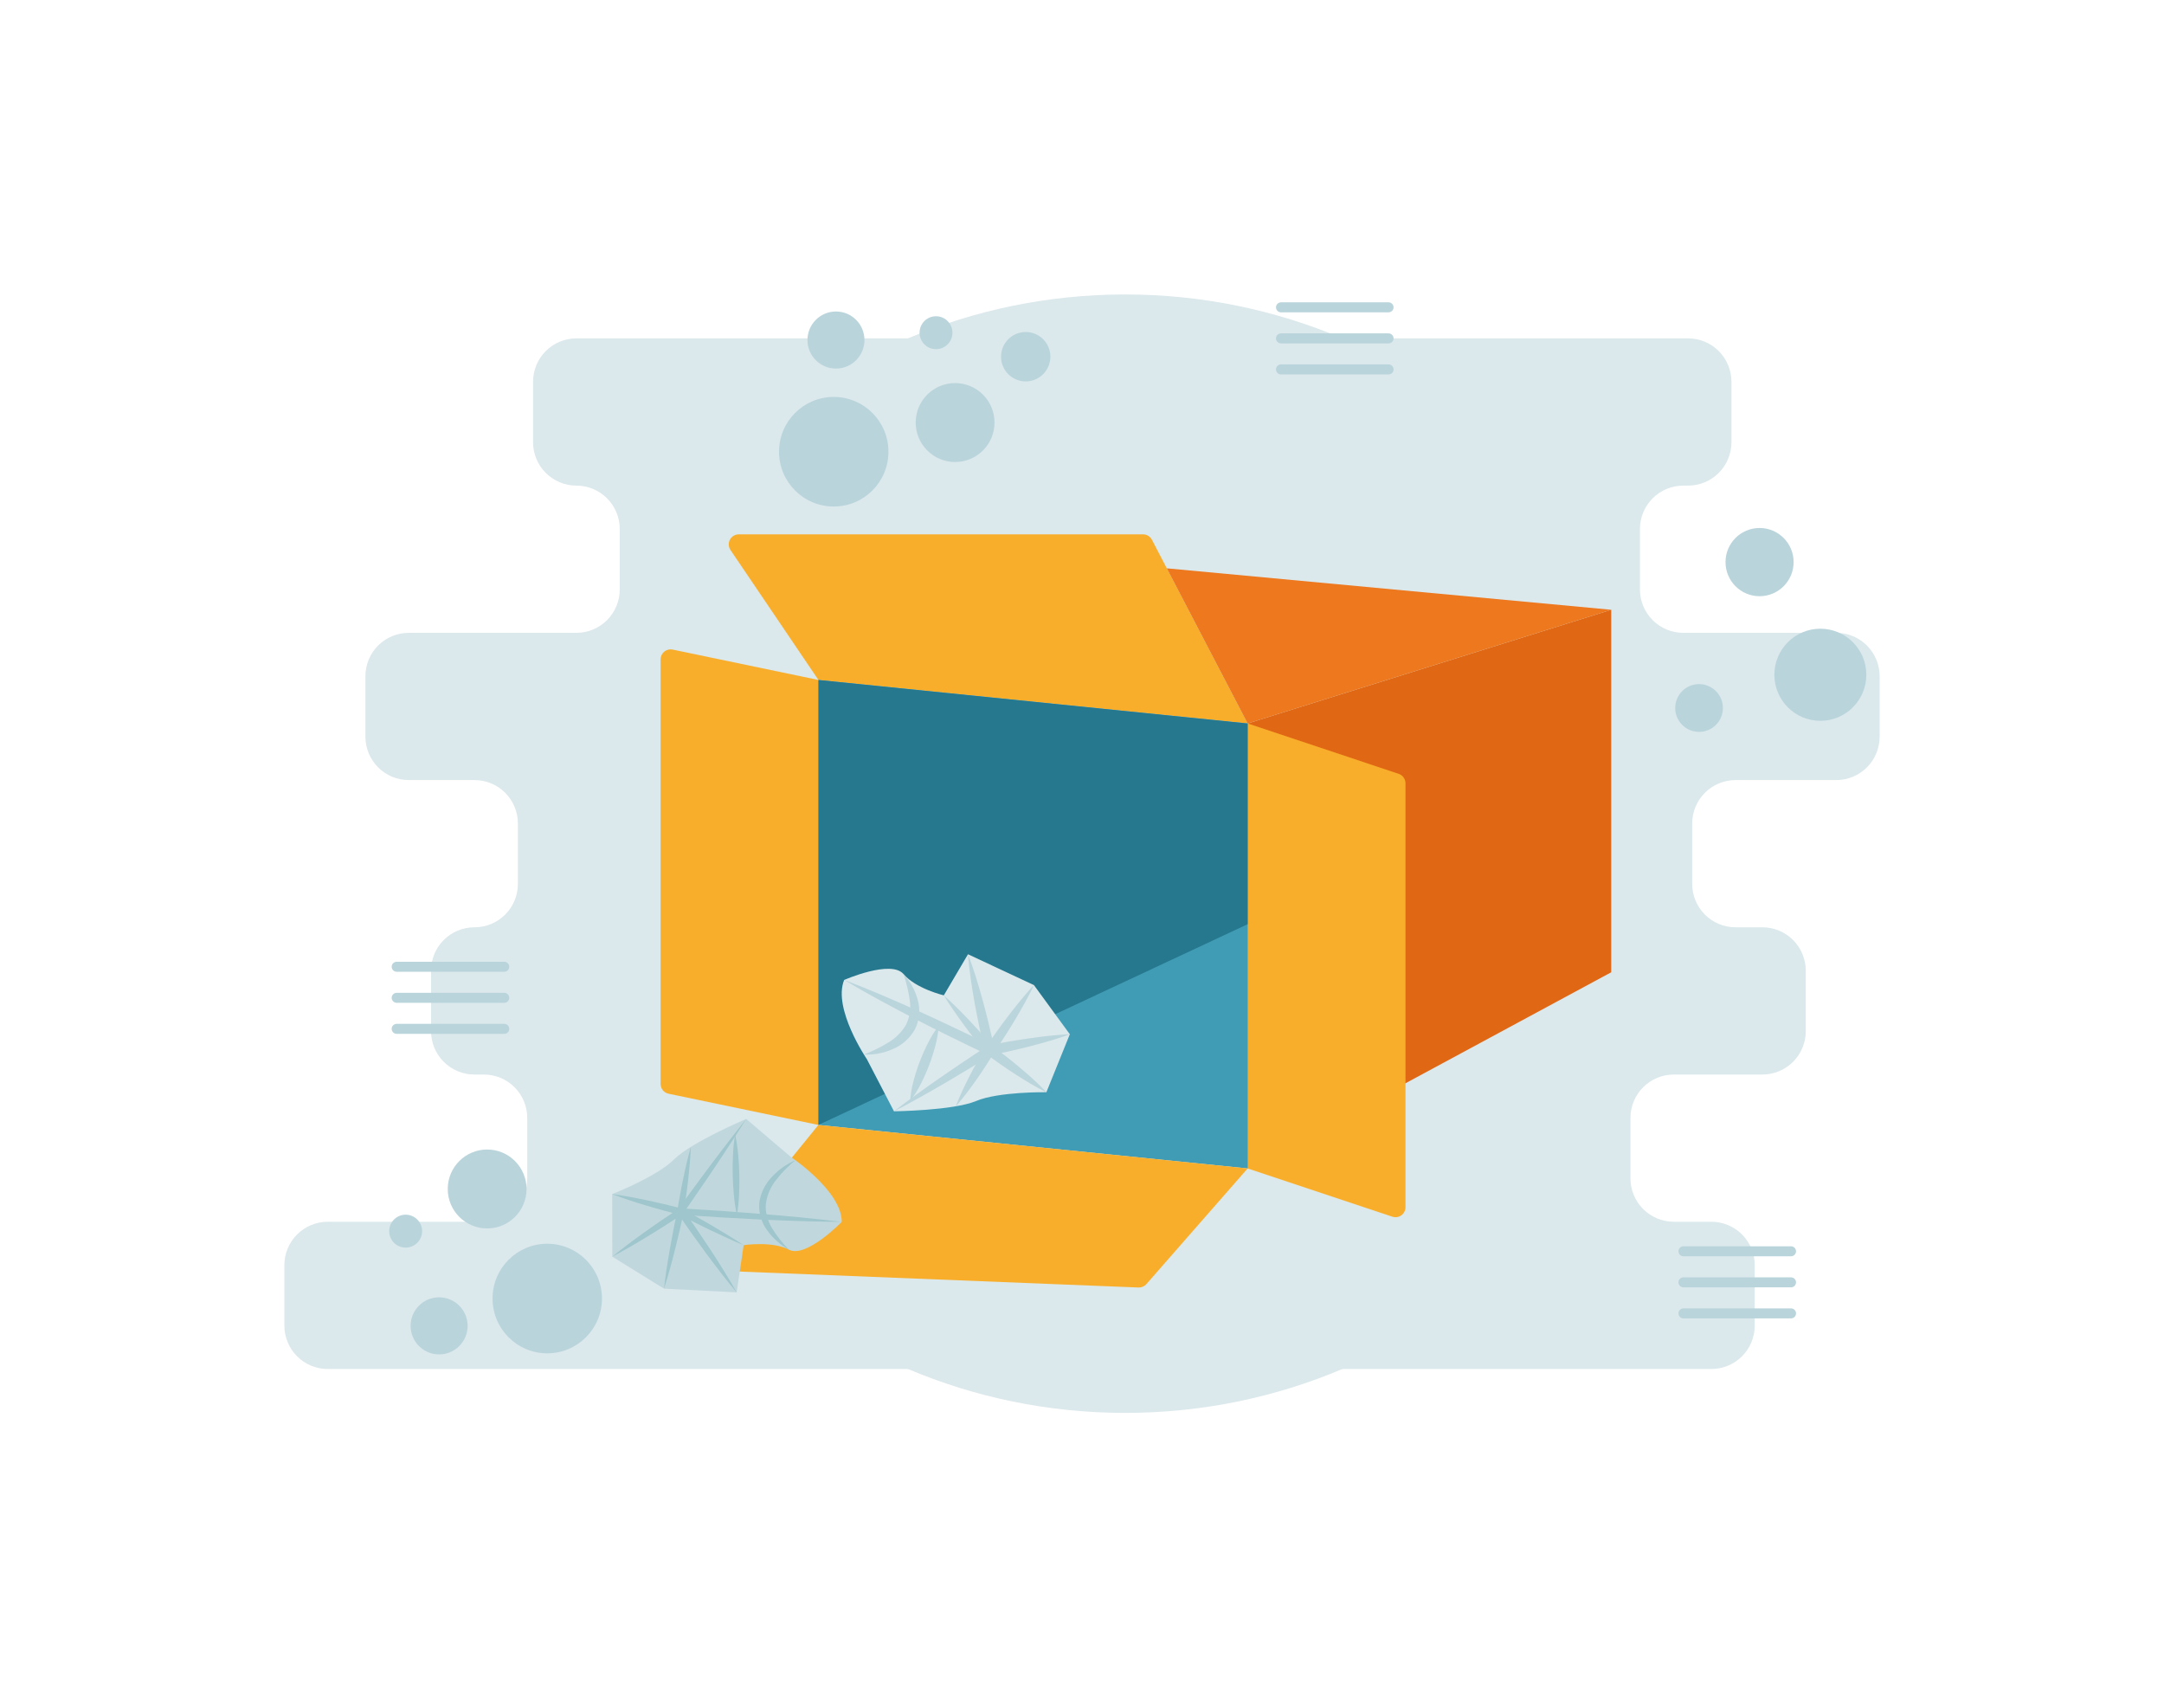
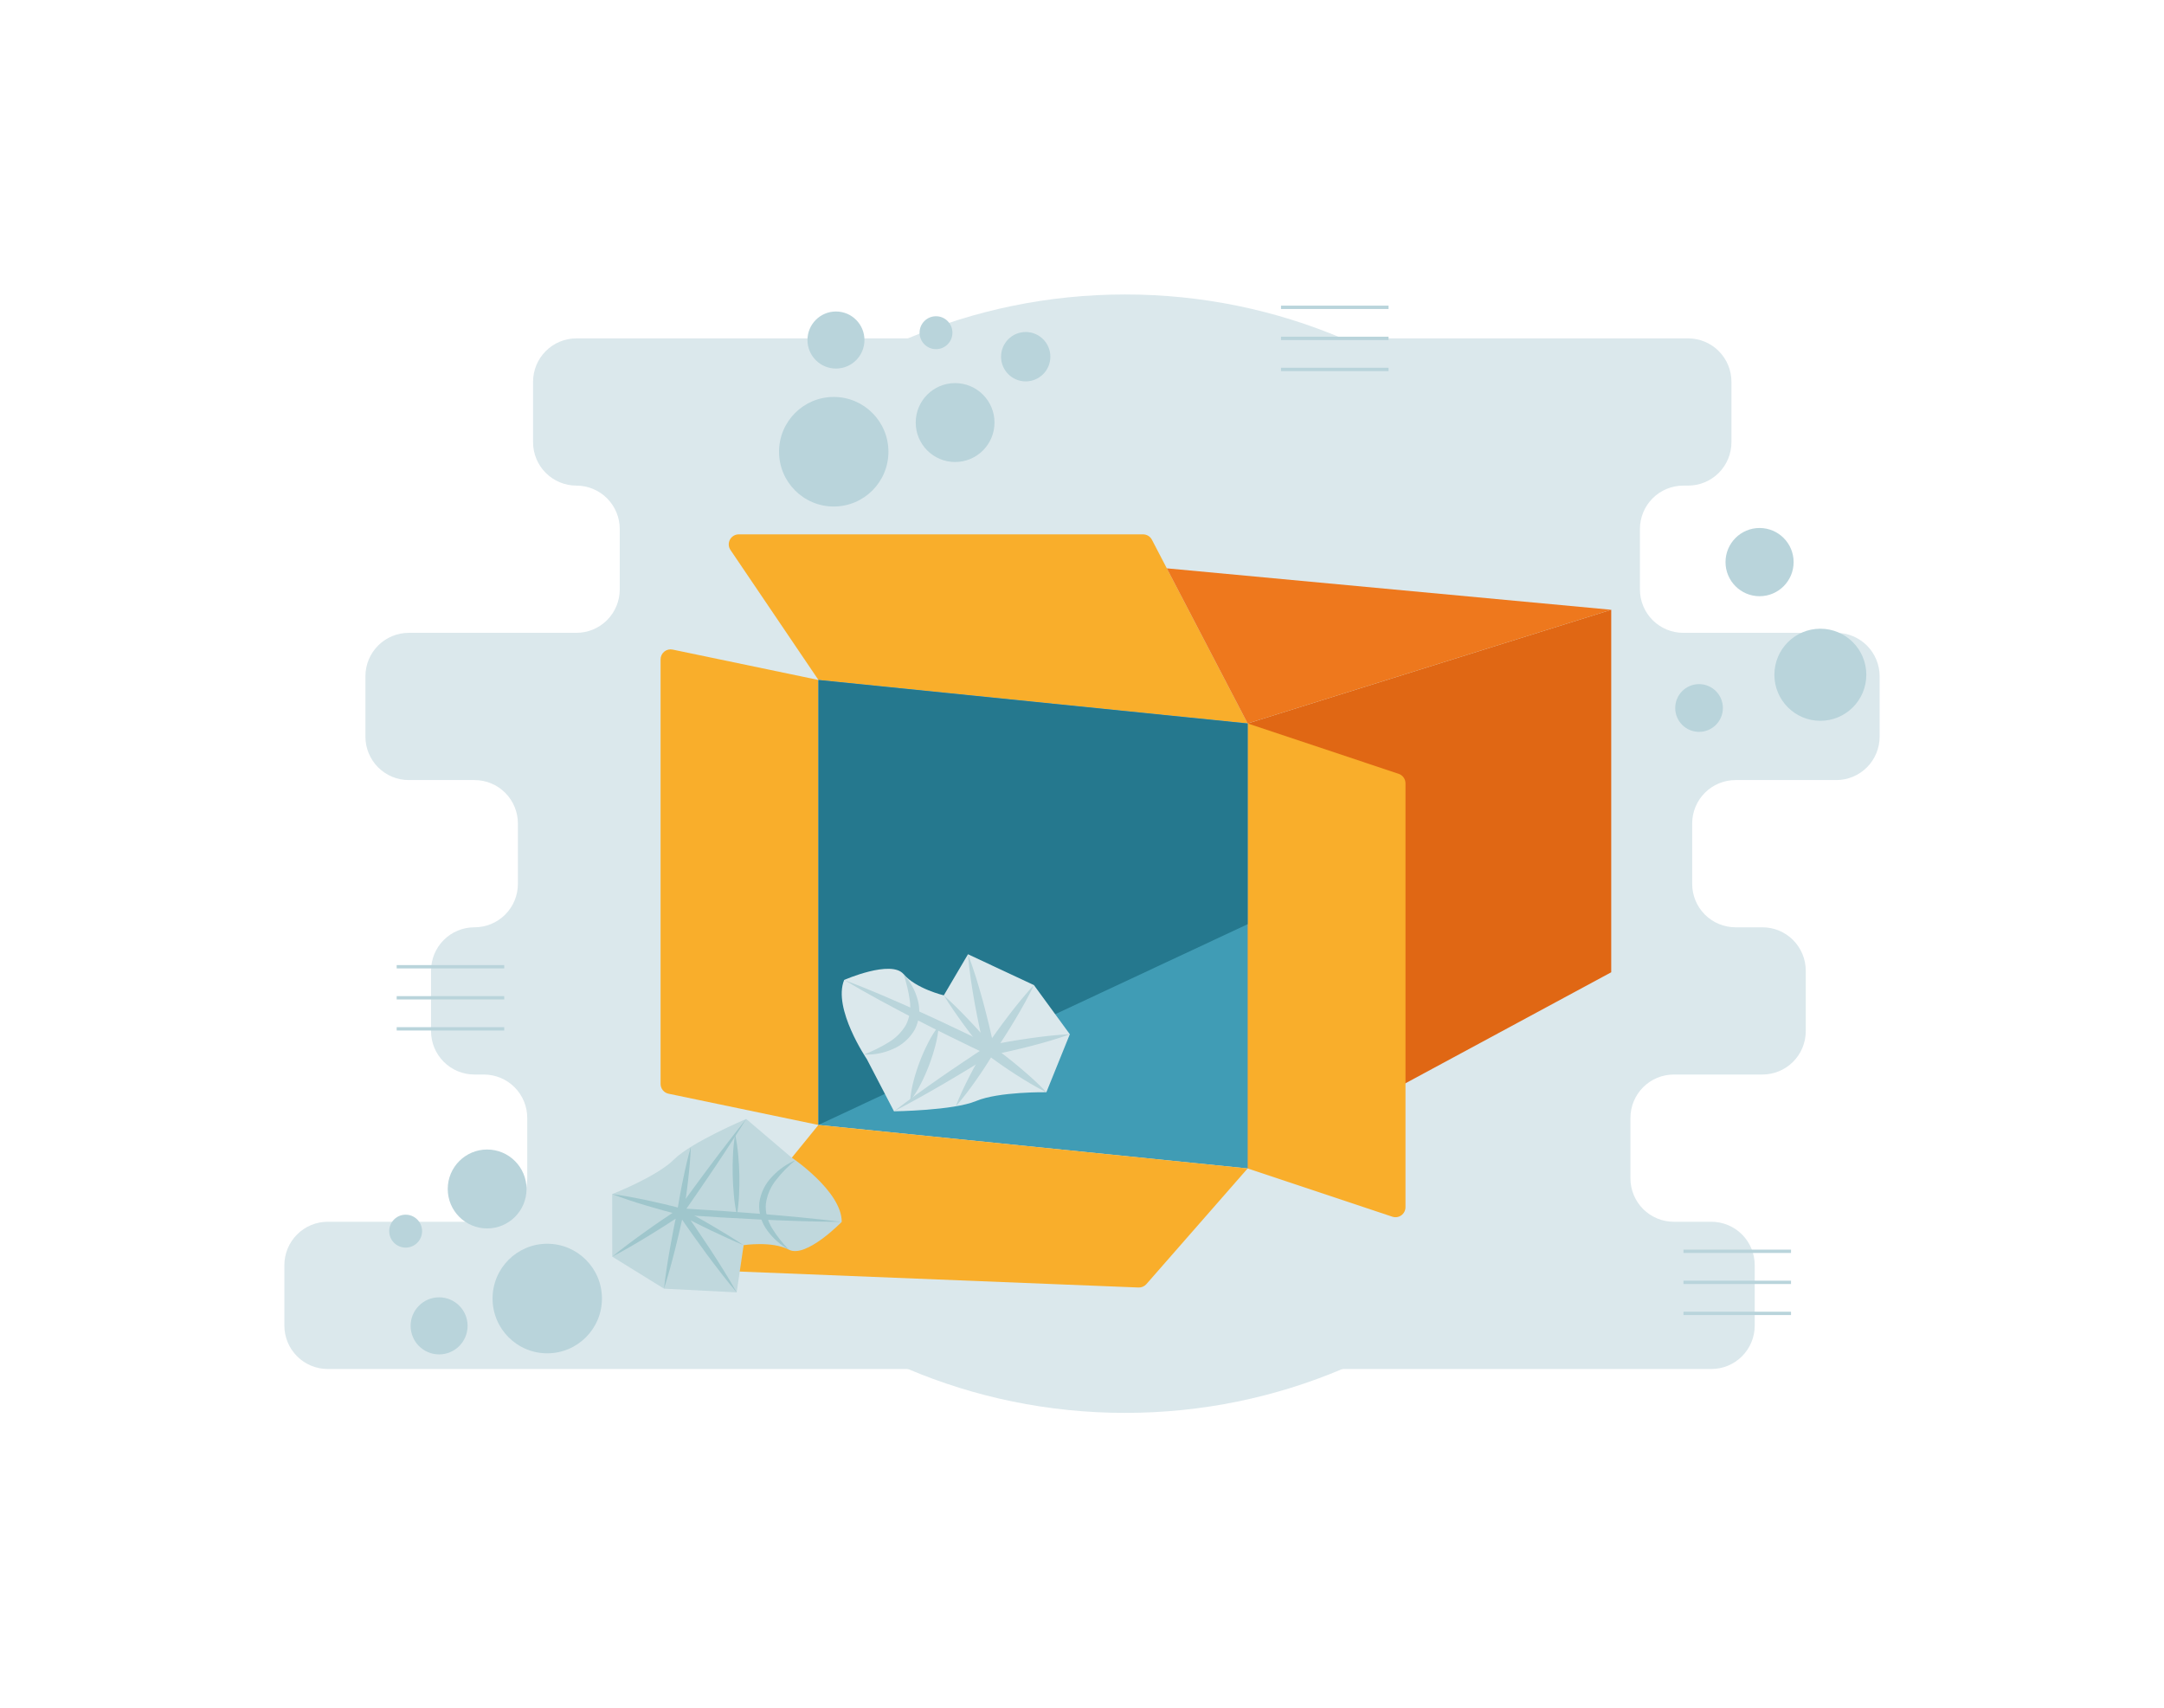
<svg xmlns="http://www.w3.org/2000/svg" width="649" height="512" viewBox="0 0 649 512" fill="none">
  <path d="M337.448 423.694C429.921 423.694 504.885 348.615 504.885 255.999C504.885 163.384 429.921 88.305 337.448 88.305C244.976 88.305 170.012 163.384 170.012 255.999C170.012 348.615 244.976 423.694 337.448 423.694Z" fill="#DBE8EC" />
  <path d="M563.715 220.904V202.794C563.715 199.341 562.345 196.029 559.907 193.587C557.469 191.145 554.162 189.774 550.714 189.774H504.825C501.377 189.774 498.071 188.402 495.633 185.96C493.194 183.518 491.825 180.206 491.825 176.753V158.643C491.825 155.19 493.194 151.878 495.633 149.436C498.071 146.994 501.377 145.622 504.825 145.622H506.274C509.722 145.622 513.029 144.25 515.467 141.808C517.905 139.367 519.275 136.055 519.275 132.601V114.492C519.275 111.038 517.905 107.726 515.467 105.284C513.029 102.843 509.722 101.471 506.274 101.471H172.869C169.421 101.471 166.114 102.843 163.676 105.284C161.238 107.726 159.868 111.038 159.868 114.492V132.601C159.868 136.055 161.238 139.367 163.676 141.808C166.114 144.25 169.421 145.622 172.869 145.622C176.317 145.622 179.624 146.994 182.062 149.436C184.5 151.878 185.87 155.19 185.87 158.643V176.753C185.87 180.206 184.5 183.518 182.062 185.96C179.624 188.402 176.317 189.774 172.869 189.774H122.593C119.145 189.774 115.839 191.145 113.401 193.587C110.962 196.029 109.593 199.341 109.593 202.794V220.904C109.593 224.357 110.962 227.669 113.401 230.111C115.839 232.553 119.145 233.925 122.593 233.925H142.321C144.028 233.925 145.719 234.262 147.296 234.916C148.873 235.57 150.307 236.53 151.514 237.739C152.721 238.948 153.679 240.383 154.332 241.963C154.985 243.543 155.322 245.236 155.322 246.946V265.056C155.322 268.509 153.952 271.821 151.514 274.263C149.076 276.705 145.769 278.076 142.321 278.076H142.273C138.825 278.076 135.518 279.448 133.08 281.89C130.642 284.332 129.272 287.644 129.272 291.097V309.207C129.272 312.66 130.642 315.972 133.08 318.414C135.518 320.856 138.825 322.228 142.273 322.228H145.127C146.835 322.228 148.525 322.565 150.102 323.219C151.68 323.873 153.113 324.832 154.32 326.042C155.527 327.251 156.485 328.686 157.138 330.266C157.792 331.846 158.128 333.539 158.128 335.249V353.358C158.128 356.812 156.758 360.124 154.32 362.566C151.882 365.008 148.575 366.379 145.127 366.379H98.286C94.838 366.379 91.531 367.751 89.093 370.193C86.655 372.635 85.285 375.947 85.285 379.4V397.51C85.285 400.963 86.655 404.275 89.093 406.717C91.531 409.159 94.838 410.531 98.286 410.531H513.254C516.702 410.531 520.009 409.159 522.447 406.717C524.885 404.275 526.255 400.963 526.255 397.51V379.4C526.255 375.947 524.885 372.635 522.447 370.193C520.009 367.751 516.702 366.379 513.254 366.379H501.982C498.534 366.379 495.227 365.007 492.789 362.566C490.351 360.124 488.981 356.812 488.981 353.358V335.249C488.981 331.795 490.351 328.483 492.789 326.042C495.227 323.6 498.534 322.228 501.982 322.228H528.561C532.009 322.228 535.316 320.856 537.754 318.414C540.192 315.972 541.562 312.66 541.562 309.207V291.097C541.562 287.644 540.192 284.332 537.754 281.89C535.316 279.448 532.009 278.076 528.561 278.076H520.498C517.05 278.076 513.743 276.705 511.305 274.263C508.867 271.821 507.497 268.509 507.497 265.056V246.946C507.497 243.492 508.867 240.181 511.305 237.739C513.743 235.297 517.05 233.925 520.498 233.925H550.714C554.162 233.925 557.469 232.553 559.907 230.111C562.345 227.669 563.715 224.357 563.715 220.904Z" fill="#DBE8EC" />
-   <path d="M384.184 92.16H416.437" stroke="#B9D4DB" stroke-width="3" stroke-miterlimit="10" stroke-linecap="round" />
-   <path d="M384.184 101.471H416.437" stroke="#B9D4DB" stroke-width="3" stroke-miterlimit="10" stroke-linecap="round" />
-   <path d="M384.184 110.781H416.437" stroke="#B9D4DB" stroke-width="3" stroke-miterlimit="10" stroke-linecap="round" />
-   <path d="M118.969 289.908H151.222" stroke="#B9D4DB" stroke-width="3" stroke-miterlimit="10" stroke-linecap="round" />
-   <path d="M118.969 299.219H151.222" stroke="#B9D4DB" stroke-width="3" stroke-miterlimit="10" stroke-linecap="round" />
-   <path d="M118.969 308.527H151.222" stroke="#B9D4DB" stroke-width="3" stroke-miterlimit="10" stroke-linecap="round" />
-   <path d="M504.887 375.234H537.14" stroke="#B9D4DB" stroke-width="3" stroke-miterlimit="10" stroke-linecap="round" />
-   <path d="M504.887 384.547H537.14" stroke="#B9D4DB" stroke-width="3" stroke-miterlimit="10" stroke-linecap="round" />
-   <path d="M504.887 393.855H537.14" stroke="#B9D4DB" stroke-width="3" stroke-miterlimit="10" stroke-linecap="round" />
+   <path d="M384.184 92.16H416.437" stroke="#B9D4DB" strokeWidth="3" stroke-miterlimit="10" strokeLinecap="round" />
+   <path d="M384.184 101.471H416.437" stroke="#B9D4DB" strokeWidth="3" stroke-miterlimit="10" strokeLinecap="round" />
+   <path d="M384.184 110.781H416.437" stroke="#B9D4DB" strokeWidth="3" stroke-miterlimit="10" strokeLinecap="round" />
+   <path d="M118.969 289.908H151.222" stroke="#B9D4DB" strokeWidth="3" stroke-miterlimit="10" strokeLinecap="round" />
+   <path d="M118.969 299.219H151.222" stroke="#B9D4DB" strokeWidth="3" stroke-miterlimit="10" strokeLinecap="round" />
+   <path d="M118.969 308.527H151.222" stroke="#B9D4DB" strokeWidth="3" stroke-miterlimit="10" strokeLinecap="round" />
+   <path d="M504.887 375.234H537.14" stroke="#B9D4DB" strokeWidth="3" stroke-miterlimit="10" strokeLinecap="round" />
+   <path d="M504.887 384.547H537.14" stroke="#B9D4DB" strokeWidth="3" stroke-miterlimit="10" strokeLinecap="round" />
+   <path d="M504.887 393.855H537.14" stroke="#B9D4DB" strokeWidth="3" stroke-miterlimit="10" strokeLinecap="round" />
  <path d="M545.938 216.154C553.552 216.154 559.724 209.972 559.724 202.346C559.724 194.721 553.552 188.539 545.938 188.539C538.325 188.539 532.152 194.721 532.152 202.346C532.152 209.972 538.325 216.154 545.938 216.154Z" fill="#B9D4DB" />
  <path d="M509.558 219.471C513.506 219.471 516.707 216.266 516.707 212.312C516.707 208.358 513.506 205.152 509.558 205.152C505.611 205.152 502.41 208.358 502.41 212.312C502.41 216.266 505.611 219.471 509.558 219.471Z" fill="#B9D4DB" />
  <path d="M527.708 178.789C533.348 178.789 537.92 174.21 537.92 168.562C537.92 162.913 533.348 158.334 527.708 158.334C522.068 158.334 517.496 162.913 517.496 168.562C517.496 174.21 522.068 178.789 527.708 178.789Z" fill="#B9D4DB" />
  <path d="M164.125 405.829C173.184 405.829 180.528 398.474 180.528 389.401C180.528 380.328 173.184 372.973 164.125 372.973C155.066 372.973 147.723 380.328 147.723 389.401C147.723 398.474 155.066 405.829 164.125 405.829Z" fill="#B9D4DB" />
  <path d="M131.692 406.153C136.411 406.153 140.236 402.322 140.236 397.596C140.236 392.87 136.411 389.039 131.692 389.039C126.974 389.039 123.148 392.87 123.148 397.596C123.148 402.322 126.974 406.153 131.692 406.153Z" fill="#B9D4DB" />
  <path d="M121.659 374.13C124.381 374.13 126.587 371.92 126.587 369.194C126.587 366.468 124.381 364.258 121.659 364.258C118.937 364.258 116.73 366.468 116.73 369.194C116.73 371.92 118.937 374.13 121.659 374.13Z" fill="#B9D4DB" />
  <path d="M146.096 368.38C152.621 368.38 157.91 363.082 157.91 356.547C157.91 350.012 152.621 344.715 146.096 344.715C139.571 344.715 134.281 350.012 134.281 356.547C134.281 363.082 139.571 368.38 146.096 368.38Z" fill="#B9D4DB" />
  <path d="M250.043 151.891C259.102 151.891 266.446 144.536 266.446 135.463C266.446 126.39 259.102 119.035 250.043 119.035C240.984 119.035 233.641 126.39 233.641 135.463C233.641 144.536 240.984 151.891 250.043 151.891Z" fill="#B9D4DB" />
  <path d="M250.712 110.524C255.431 110.524 259.256 106.693 259.256 101.967C259.256 97.241 255.431 93.41 250.712 93.41C245.993 93.41 242.168 97.241 242.168 101.967C242.168 106.693 245.993 110.524 250.712 110.524Z" fill="#B9D4DB" />
  <path d="M307.617 114.373C311.701 114.373 315.012 111.057 315.012 106.967C315.012 102.876 311.701 99.561 307.617 99.561C303.533 99.561 300.223 102.876 300.223 106.967C300.223 111.057 303.533 114.373 307.617 114.373Z" fill="#B9D4DB" />
  <path d="M280.714 104.706C283.435 104.706 285.642 102.496 285.642 99.77C285.642 97.044 283.435 94.834 280.714 94.834C277.992 94.834 275.785 97.044 275.785 99.77C275.785 102.496 277.992 104.706 280.714 104.706Z" fill="#B9D4DB" />
  <path d="M286.443 138.546C292.968 138.546 298.258 133.248 298.258 126.713C298.258 120.178 292.968 114.881 286.443 114.881C279.918 114.881 274.629 120.178 274.629 126.713C274.629 133.248 279.918 138.546 286.443 138.546Z" fill="#B9D4DB" />
  <path d="M483.218 291.561L374.176 350.388V216.949L483.218 182.855V291.561Z" fill="#E06714" />
  <path d="M374.178 216.948L245.456 203.906L219.074 164.925C218.769 164.474 218.592 163.948 218.563 163.404C218.534 162.86 218.653 162.318 218.908 161.837C219.163 161.355 219.544 160.953 220.01 160.672C220.476 160.391 221.01 160.242 221.554 160.242H342.812C343.359 160.242 343.896 160.392 344.365 160.677C344.833 160.961 345.214 161.368 345.467 161.854L374.178 216.948Z" fill="#F9AE2B" />
  <path d="M245.453 337.346L200.498 327.978C199.824 327.838 199.219 327.469 198.785 326.934C198.35 326.399 198.113 325.731 198.113 325.041V197.73C198.113 197.285 198.212 196.844 198.404 196.442C198.595 196.039 198.873 195.684 199.219 195.403C199.564 195.122 199.968 194.921 200.4 194.816C200.833 194.71 201.283 194.703 201.719 194.793L245.453 203.907V337.346Z" fill="#F9AE2B" />
  <path d="M417.574 364.859L374.176 350.388V216.949L419.467 232.051C420.063 232.249 420.582 232.631 420.95 233.142C421.318 233.653 421.516 234.267 421.516 234.897V362.012C421.516 362.488 421.403 362.956 421.187 363.379C420.971 363.802 420.657 364.168 420.272 364.446C419.887 364.724 419.442 364.906 418.973 364.978C418.504 365.05 418.025 365.009 417.574 364.859Z" fill="#F9AE2B" />
  <path d="M374.176 350.387L245.453 337.345V203.906L374.176 216.948V350.387Z" fill="#409CB5" />
  <path d="M341.443 386.093L210.102 380.844L245.453 337.348L374.176 350.39L343.815 385.073C343.52 385.409 343.154 385.675 342.744 385.852C342.334 386.028 341.889 386.11 341.443 386.093Z" fill="#F9AE2B" />
  <path d="M374.176 216.95L483.218 182.856L349.934 170.43L374.176 216.95Z" fill="#EE781D" />
  <path d="M245.453 337.345L374.176 277.147V216.948L245.453 203.906V337.345Z" fill="#25788E" />
  <path d="M253.171 293.863C253.171 293.863 267.234 287.701 270.97 292.102C274.705 296.504 283.055 298.484 283.055 298.484L290.306 286.16L310.083 295.403L320.85 310.148L313.818 327.534C313.818 327.534 299.535 327.314 292.724 330.175C285.912 333.036 268.113 333.256 268.113 333.256L259.983 317.631C259.983 317.631 249.656 302.446 253.171 293.863Z" fill="#DBE8EC" />
  <path d="M283.055 298.484C284.407 299.684 285.706 300.929 286.979 302.196C288.264 303.453 289.499 304.751 290.74 306.045C291.954 307.361 293.201 308.649 294.378 309.996C295.565 311.334 296.775 312.654 297.922 314.026L295.391 315.28C294.817 312.888 294.25 310.493 293.742 308.086C293.224 305.68 292.78 303.258 292.315 300.841C291.469 295.987 290.679 291.121 290.306 286.16C292.1 290.799 293.478 295.532 294.799 300.278C295.417 302.661 296.057 305.039 296.622 307.433C297.198 309.826 297.715 312.231 298.225 314.638L298.229 314.659C298.296 314.977 298.255 315.308 298.113 315.6C297.97 315.892 297.734 316.127 297.443 316.269C297.151 316.411 296.82 316.451 296.503 316.383C296.186 316.315 295.901 316.142 295.693 315.893C294.549 314.518 293.466 313.093 292.361 311.685C291.246 310.286 290.2 308.829 289.122 307.399C288.071 305.947 287.015 304.499 286.006 303.01C284.987 301.531 283.994 300.03 283.055 298.484Z" fill="#BAD5DB" />
  <path d="M310.083 295.402C309.244 297.214 308.3 298.954 307.359 300.697C306.394 302.422 305.422 304.144 304.397 305.829C303.402 307.534 302.331 309.187 301.287 310.859C300.234 312.525 299.121 314.151 298.042 315.798L296.516 313.494C298.517 313.082 300.526 312.708 302.538 312.351C304.559 312.035 306.567 311.659 308.597 311.392C310.621 311.091 312.655 310.846 314.693 310.616C316.738 310.423 318.779 310.214 320.85 310.147C318.913 310.883 316.948 311.476 314.986 312.084C313.016 312.656 311.044 313.213 309.061 313.714C307.084 314.249 305.085 314.674 303.099 315.16C301.104 315.605 299.106 316.033 297.101 316.423L297.069 316.43C296.779 316.486 296.479 316.454 296.207 316.338C295.935 316.223 295.703 316.028 295.543 315.779C295.382 315.531 295.299 315.24 295.305 314.944C295.311 314.648 295.405 314.361 295.575 314.119C296.708 312.507 297.808 310.873 298.967 309.28C300.135 307.692 301.276 306.086 302.493 304.532C303.681 302.958 304.922 301.42 306.169 299.886C307.44 298.369 308.709 296.85 310.083 295.402Z" fill="#BAD5DB" />
  <path d="M313.817 327.534C312.195 326.764 310.66 325.875 309.117 324.997C307.594 324.093 306.084 323.17 304.605 322.206C301.629 320.302 298.748 318.268 295.921 316.162L298.084 315.734C296.375 318.524 294.603 321.276 292.703 323.95C291.773 325.299 290.786 326.614 289.794 327.926C288.779 329.223 287.764 330.521 286.645 331.755C287.219 330.19 287.898 328.688 288.576 327.186C289.278 325.699 289.985 324.214 290.749 322.764C292.236 319.84 293.852 316.993 295.531 314.185C295.631 314.017 295.763 313.871 295.919 313.754C296.076 313.638 296.254 313.553 296.443 313.506C296.632 313.458 296.829 313.448 297.022 313.477C297.215 313.505 297.401 313.572 297.568 313.672L297.681 313.747L297.694 313.757C300.536 315.842 303.326 318 306.019 320.288C307.375 321.419 308.7 322.592 310.012 323.783C311.304 325.002 312.604 326.208 313.817 327.534Z" fill="#BAD5DB" />
  <path d="M253.172 293.863C260.763 296.718 268.168 299.961 275.546 303.26C279.217 304.944 282.898 306.611 286.536 308.366C290.193 310.08 293.817 311.864 297.439 313.653L297.45 313.658C297.681 313.772 297.877 313.945 298.018 314.16C298.16 314.375 298.242 314.624 298.256 314.881C298.27 315.138 298.216 315.395 298.098 315.624C297.98 315.853 297.804 316.046 297.587 316.185C295.196 317.709 292.754 319.154 290.337 320.638C287.924 322.129 285.459 323.538 283.023 324.992C280.563 326.408 278.113 327.841 275.624 329.212C273.147 330.601 270.643 331.949 268.114 333.257C270.365 331.511 272.644 329.81 274.951 328.153C277.244 326.474 279.577 324.858 281.9 323.225C284.246 321.629 286.563 319.988 288.933 318.43C291.299 316.865 293.639 315.261 296.03 313.736L296.179 316.267C292.528 314.539 288.878 312.808 285.263 311.006C281.629 309.244 278.036 307.395 274.435 305.564C267.267 301.83 260.126 298.04 253.172 293.863Z" fill="#BAD5DB" />
  <path d="M259.086 316.224C261.653 315.253 264.122 314.04 266.459 312.6C268.635 311.314 270.447 309.493 271.724 307.31C272.83 305.075 273.228 302.555 272.865 300.087C272.492 297.37 271.858 294.696 270.97 292.102C272.944 294.25 274.385 296.832 275.178 299.641C276.084 302.661 275.793 305.913 274.365 308.723C272.825 311.416 270.427 313.514 267.555 314.679C264.888 315.841 261.99 316.37 259.086 316.224Z" fill="#BAD5DB" />
  <path d="M281.547 307.578C281.385 309.629 281.032 311.66 280.495 313.645C279.983 315.599 279.366 317.523 278.648 319.409C277.933 321.298 277.116 323.145 276.199 324.944C275.282 326.785 274.194 328.536 272.949 330.173C273.108 328.121 273.459 326.089 273.998 324.104C274.509 322.151 275.127 320.227 275.849 318.341C276.566 316.454 277.385 314.607 278.301 312.808C279.219 310.968 280.306 309.217 281.547 307.578Z" fill="#BAD5DB" />
  <path d="M252.443 366.414C252.443 366.414 241.73 377.424 236.615 374.755C231.5 372.085 223.02 373.398 223.02 373.398L220.934 387.549L199.138 386.442L183.621 376.84L183.602 358.082C183.602 358.082 196.917 352.902 202.152 347.683C207.388 342.465 223.794 335.551 223.794 335.551L237.199 346.962C237.199 346.962 252.474 357.136 252.443 366.414Z" fill="#C0D8DD" />
  <path d="M223.019 373.4C219.699 372.032 216.454 370.52 213.223 368.983C211.617 368.195 209.999 367.432 208.408 366.616C206.813 365.808 205.21 365.017 203.632 364.178L204.881 362.768C207.739 366.771 210.499 370.842 213.206 374.951C215.881 379.082 218.524 383.236 220.933 387.552C217.727 383.791 214.754 379.868 211.813 375.923C208.904 371.955 206.049 367.949 203.291 363.876L203.284 363.866C203.163 363.686 203.105 363.471 203.119 363.255C203.134 363.039 203.221 362.834 203.365 362.673C203.51 362.512 203.704 362.404 203.917 362.366C204.13 362.329 204.35 362.364 204.541 362.465C206.118 363.306 207.67 364.195 209.231 365.067C210.796 365.93 212.332 366.847 213.883 367.74C216.963 369.561 220.029 371.409 223.019 373.4Z" fill="#9FC6CC" />
  <path d="M199.138 386.442C199.566 382.503 200.182 378.604 200.862 374.719C201.53 370.832 202.309 366.969 203.114 363.111L204.633 364.151L199.495 367.497C197.758 368.575 196.043 369.688 194.287 370.739C192.545 371.808 190.781 372.847 189.012 373.876C187.229 374.886 185.451 375.903 183.621 376.84C185.202 375.524 186.835 374.288 188.463 373.044C190.104 371.82 191.752 370.605 193.42 369.421C195.075 368.218 196.771 367.077 198.445 365.903L203.538 362.488C203.703 362.378 203.897 362.319 204.095 362.32C204.293 362.321 204.486 362.382 204.649 362.493C204.813 362.605 204.939 362.764 205.012 362.948C205.085 363.132 205.101 363.334 205.058 363.528C204.214 367.378 203.343 371.221 202.362 375.042C201.392 378.864 200.359 382.673 199.138 386.442Z" fill="#9FC6CC" />
  <path d="M183.602 358.084C185.365 358.298 187.105 358.606 188.847 358.906C190.583 359.227 192.316 359.563 194.04 359.933C197.492 360.658 200.919 361.481 204.332 362.359L203.107 363.164C203.388 361.552 203.637 359.934 203.944 358.326C204.249 356.717 204.541 355.107 204.886 353.505C205.551 350.297 206.276 347.098 207.189 343.93C207.068 347.225 206.759 350.49 206.39 353.746C206.218 355.376 205.993 356.997 205.78 358.62C205.571 360.244 205.302 361.859 205.066 363.478C205.028 363.736 204.89 363.968 204.682 364.123C204.474 364.279 204.212 364.345 203.955 364.307L203.857 364.288L203.841 364.284C200.426 363.416 197.024 362.493 193.648 361.473C191.958 360.969 190.276 360.432 188.599 359.881C186.926 359.308 185.252 358.744 183.602 358.084Z" fill="#9FC6CC" />
  <path d="M252.444 366.413C248.398 366.402 244.359 366.288 240.32 366.186C236.281 366.067 232.246 365.895 228.211 365.718C220.144 365.329 212.082 364.852 204.026 364.285L204.019 364.285C203.847 364.272 203.683 364.215 203.541 364.118C203.4 364.021 203.287 363.888 203.213 363.732C203.14 363.577 203.11 363.405 203.125 363.234C203.14 363.063 203.2 362.899 203.3 362.759C204.942 360.445 206.636 358.167 208.304 355.872C209.968 353.573 211.685 351.312 213.373 349.03C215.088 346.768 216.78 344.49 218.534 342.255C220.282 340.016 222.002 337.757 223.795 335.551C222.304 337.972 220.739 340.341 219.203 342.731C217.672 345.124 216.08 347.474 214.51 349.84C212.913 352.186 211.345 354.553 209.725 356.883C208.108 359.215 206.517 361.566 204.875 363.88L204.149 362.354C212.212 362.81 220.269 363.364 228.32 364.015C232.344 364.354 236.369 364.697 240.39 365.094C244.409 365.508 248.43 365.91 252.444 366.413Z" fill="#9FC6CC" />
  <path d="M238.559 347.926C236.417 349.659 234.481 351.633 232.787 353.807C231.139 355.848 230.073 358.298 229.705 360.896C229.566 362.164 229.67 363.447 230.012 364.676C230.341 365.946 230.85 367.163 231.524 368.288C232.966 370.633 234.674 372.803 236.615 374.755C234.109 373.358 231.928 371.443 230.218 369.138C228.365 366.73 227.474 363.718 227.72 360.688C228.132 357.711 229.493 354.947 231.599 352.807C233.553 350.71 235.924 349.048 238.559 347.926Z" fill="#9FC6CC" />
  <path d="M221.002 364.404C220.569 362.417 220.266 360.404 220.094 358.378C219.904 356.367 219.783 354.354 219.741 352.339C219.691 350.325 219.727 348.309 219.828 346.291C219.911 344.259 220.127 342.234 220.475 340.23C220.911 342.217 221.215 344.23 221.386 346.257C221.575 348.268 221.698 350.281 221.737 352.296C221.782 354.31 221.749 356.326 221.647 358.344C221.563 360.376 221.348 362.4 221.002 364.404Z" fill="#9FC6CC" />
</svg>
